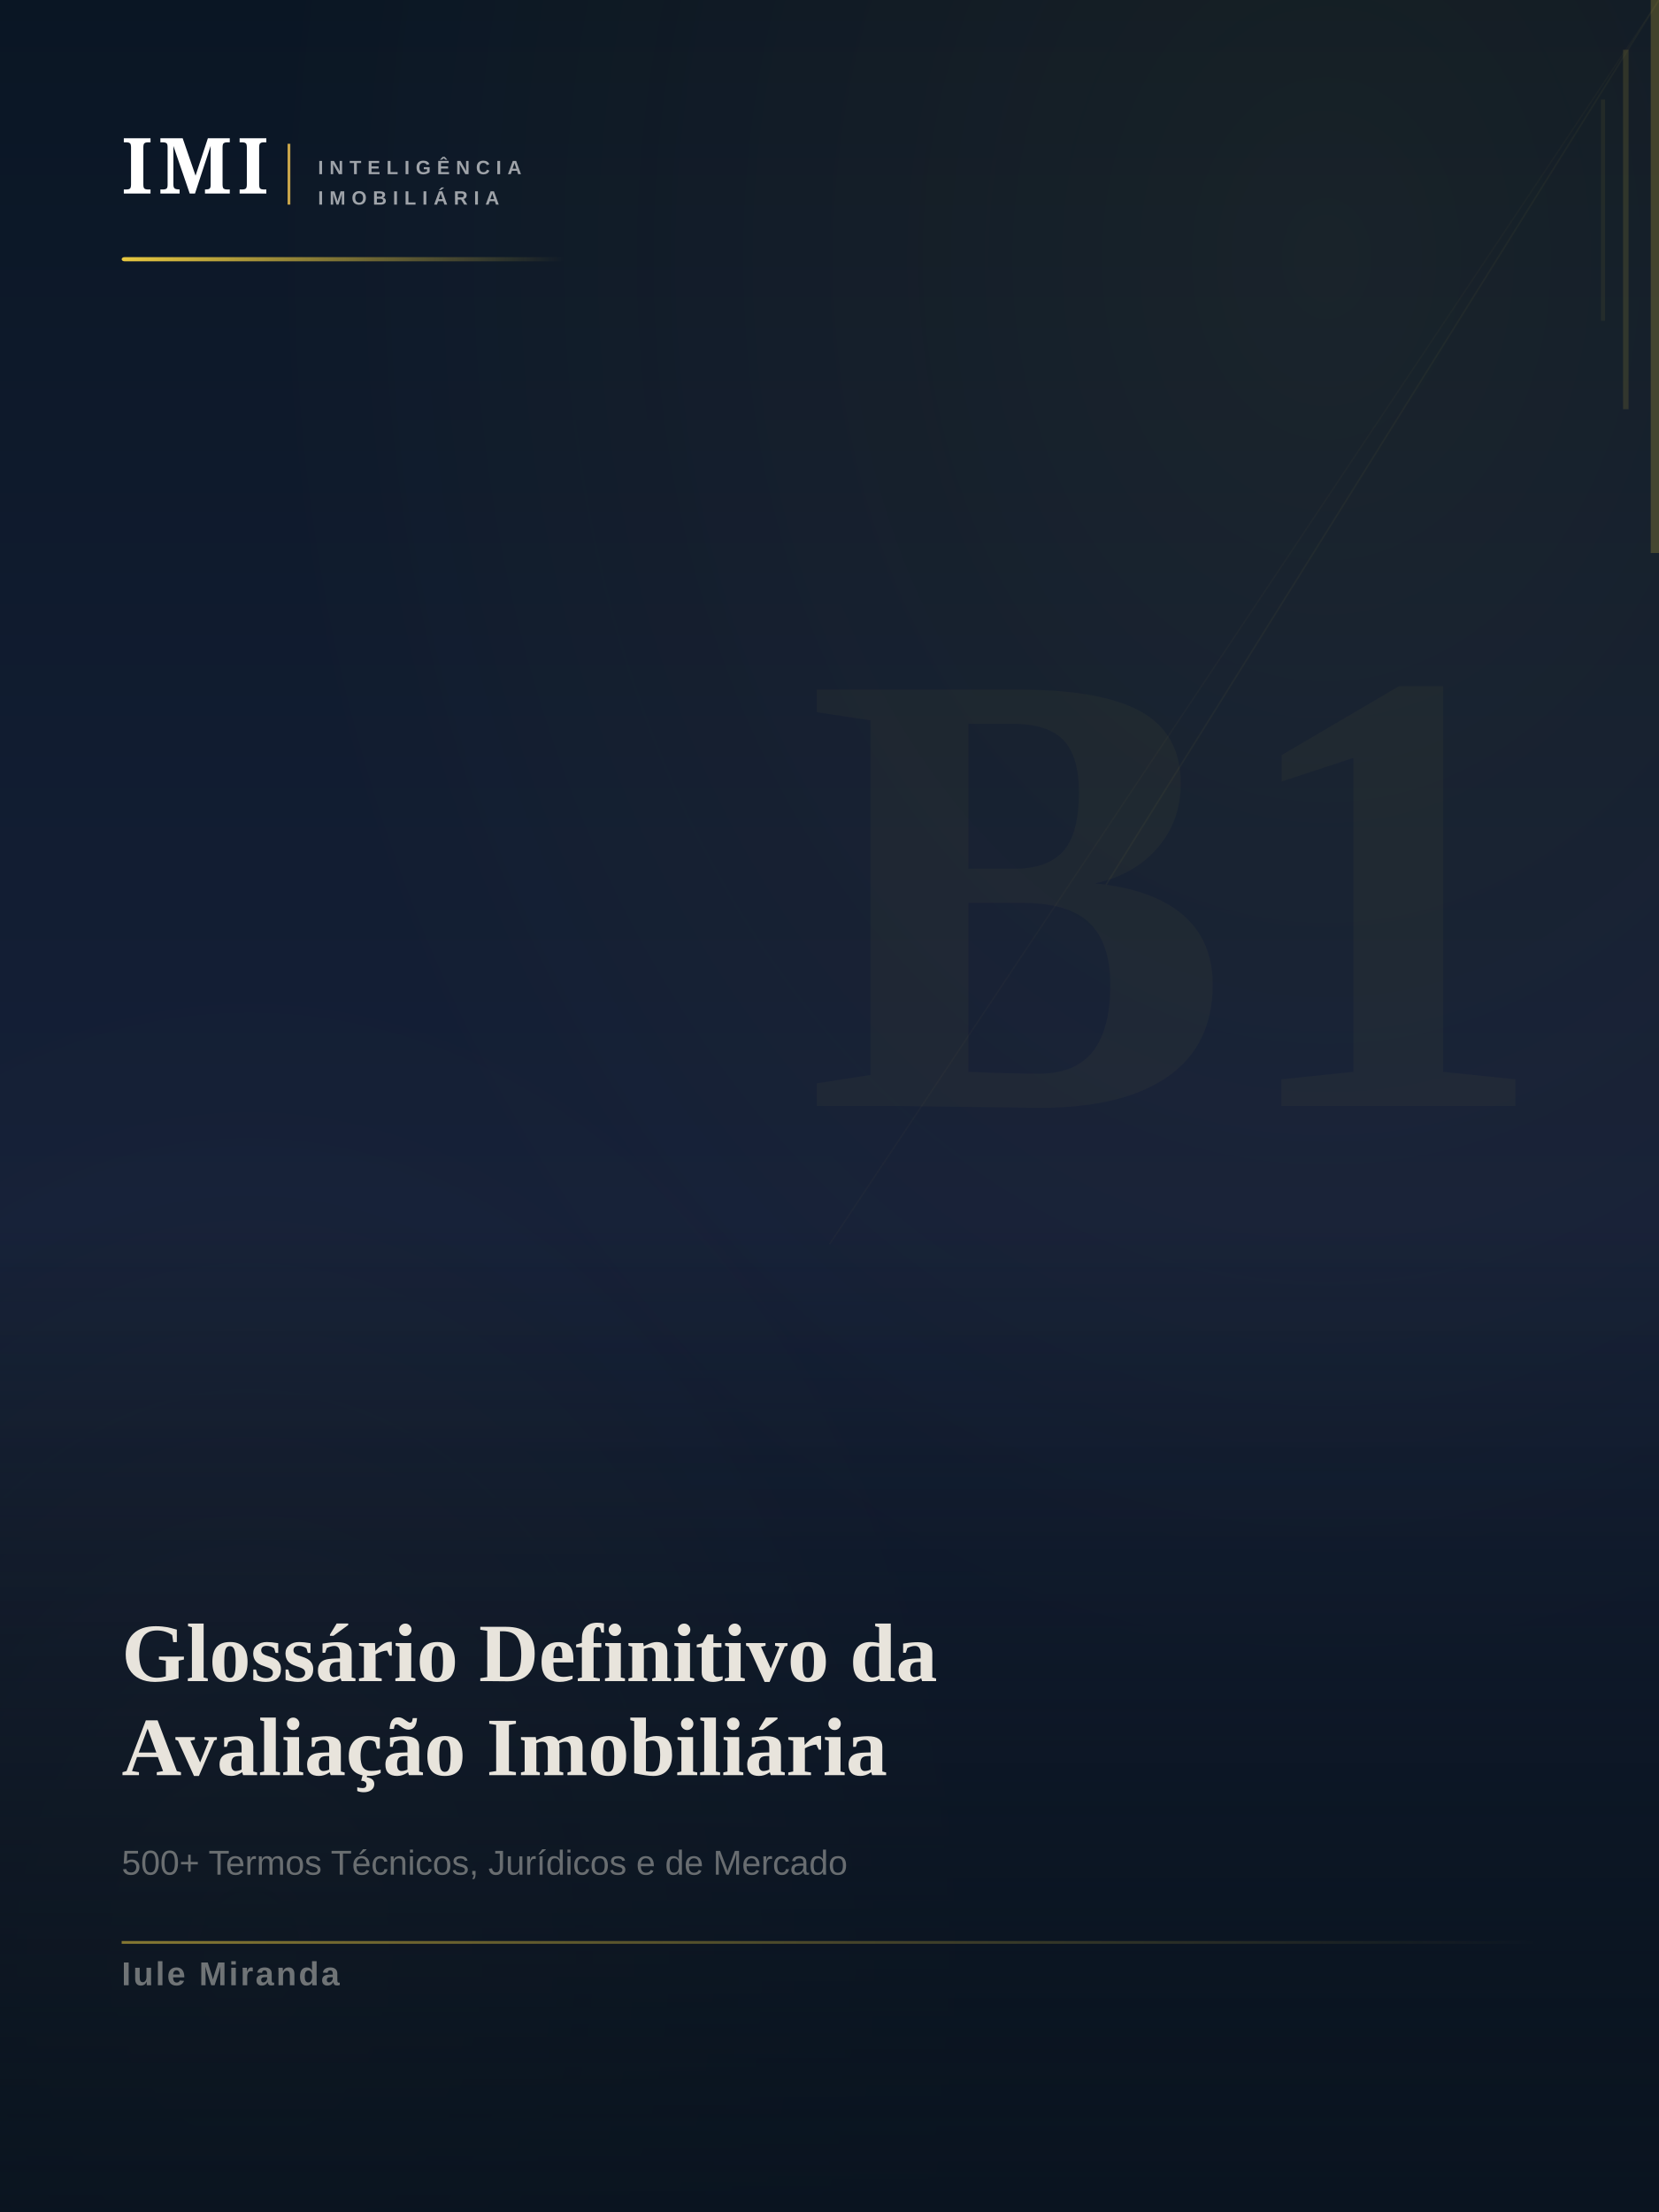
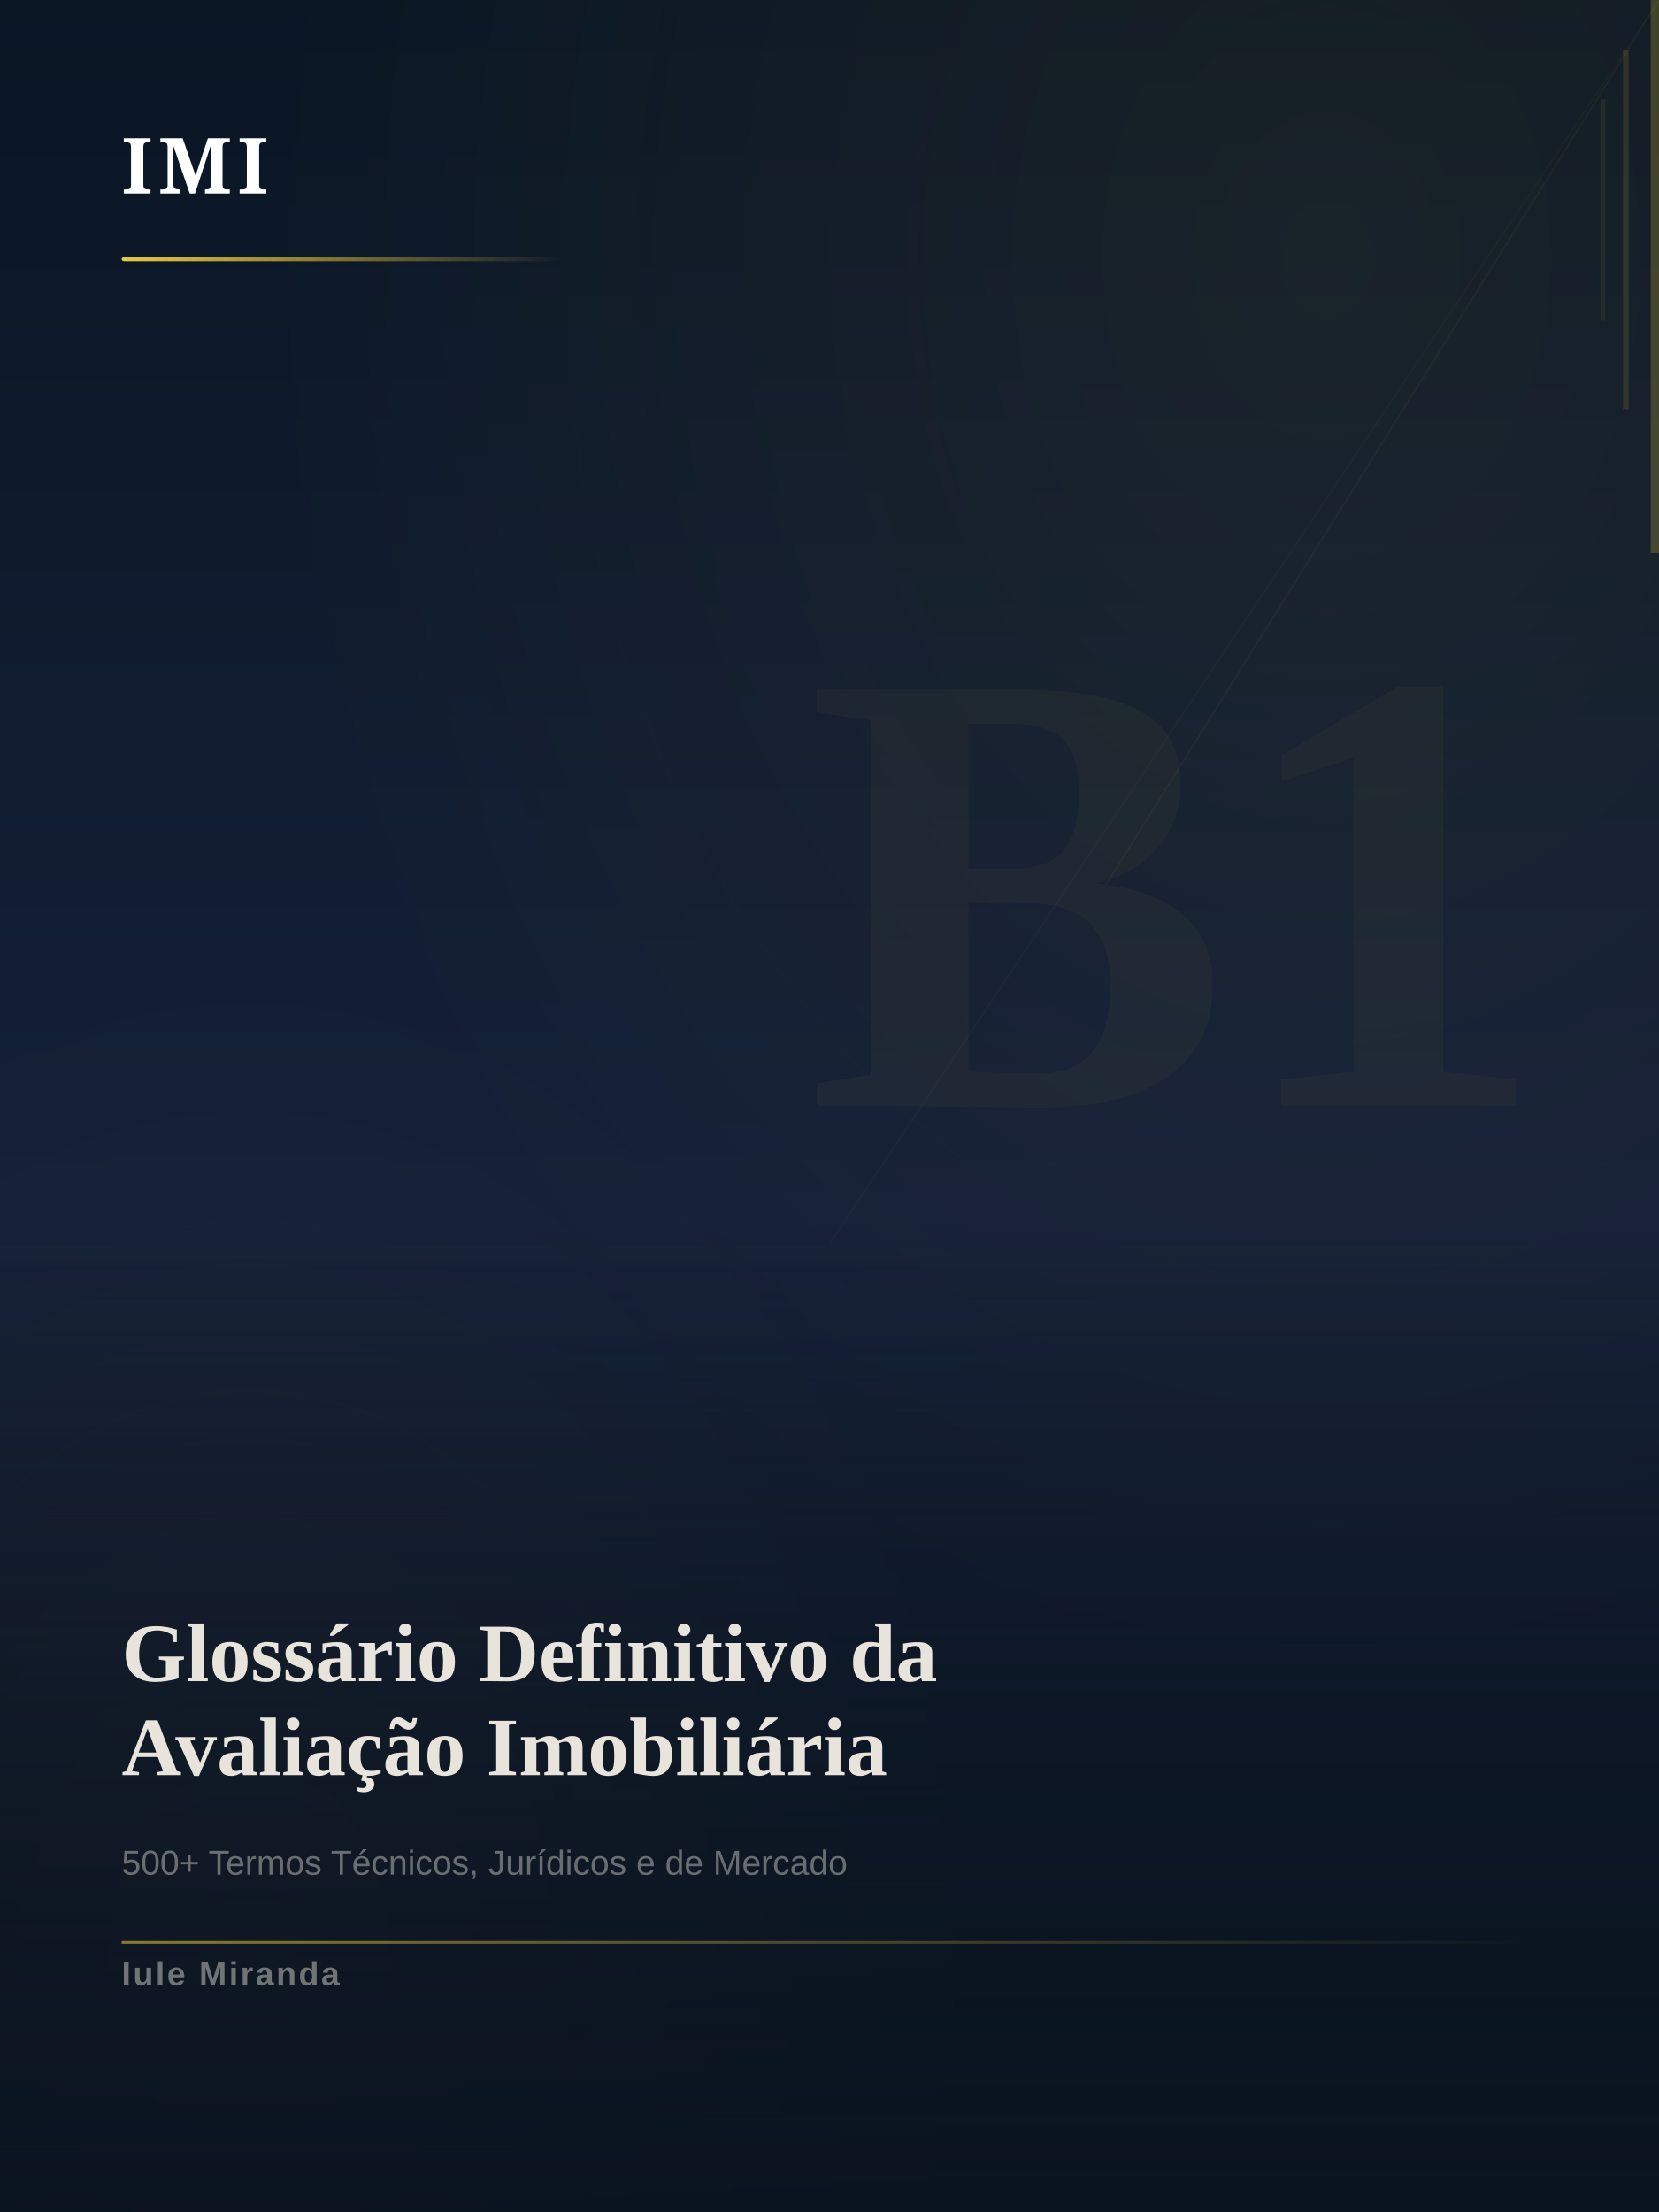
<svg xmlns="http://www.w3.org/2000/svg" width="600" height="800" viewBox="0 0 600 800">
  <defs>
    <linearGradient id="bg_bonus_01_glossario_definitivo_avaliacao_imobiliaria" x1="0" y1="0" x2="0" y2="1">
      <stop offset="0%" stop-color="#0A1624" />
      <stop offset="55%" stop-color="#152038" />
      <stop offset="100%" stop-color="#0A1420" />
    </linearGradient>
    <linearGradient id="acc_bonus_01_glossario_definitivo_avaliacao_imobiliaria" x1="0" y1="0" x2="1" y2="0">
      <stop offset="0%" stop-color="#E8C840" />
      <stop offset="100%" stop-color="#E8C840" stop-opacity="0" />
    </linearGradient>
    <linearGradient id="fade_bonus_01_glossario_definitivo_avaliacao_imobiliaria" x1="0" y1="0.55" x2="0" y2="1">
      <stop offset="0%" stop-color="#0A1420" stop-opacity="0" />
      <stop offset="100%" stop-color="#0A1420" stop-opacity="0.92" />
    </linearGradient>
    <radialGradient id="glow_bonus_01_glossario_definitivo_avaliacao_imobiliaria" cx="80%" cy="12%" r="65%">
      <stop offset="0%" stop-color="#E8C840" stop-opacity="0.06" />
      <stop offset="100%" stop-color="#E8C840" stop-opacity="0" />
    </radialGradient>
    <radialGradient id="glow2_bonus_01_glossario_definitivo_avaliacao_imobiliaria" cx="15%" cy="88%" r="45%">
      <stop offset="0%" stop-color="#E8C840" stop-opacity="0.04" />
      <stop offset="100%" stop-color="#E8C840" stop-opacity="0" />
    </radialGradient>
  </defs>
  <rect width="600" height="800" fill="url(#bg_bonus_01_glossario_definitivo_avaliacao_imobiliaria)" />
  <rect width="600" height="800" fill="url(#glow_bonus_01_glossario_definitivo_avaliacao_imobiliaria)" />
  <rect width="600" height="800" fill="url(#glow2_bonus_01_glossario_definitivo_avaliacao_imobiliaria)" />
  <rect x="597" y="0" width="3" height="200" fill="#E8C840" opacity="0.22" />
  <rect x="587" y="18" width="2" height="130" fill="#E8C840" opacity="0.13" />
  <rect x="579" y="36" width="1.5" height="80" fill="#E8C840" opacity="0.07" />
  <line x1="600" y1="0" x2="400" y2="320" stroke="#E8C840" stroke-width="0.6" opacity="0.04" />
  <line x1="600" y1="0" x2="300" y2="450" stroke="#E8C840" stroke-width="0.5" opacity="0.03" />
  <text x="560" y="400" font-family="Georgia, 'Times New Roman', serif" font-size="230" font-weight="700" fill="#E8C840" opacity="0.038" text-anchor="end" dominant-baseline="auto">B1</text>
  <text x="44" y="70" font-family="'Playfair Display', 'Cormorant Garamond', Georgia, serif" font-size="28" font-weight="700" fill="#FFFFFF" letter-spacing="2" xml:space="preserve">IMI</text>
-   <rect x="104" y="52" width="1" height="22" fill="#C8A44A" />
-   <text x="115" y="63" font-family="'Geist Sans', Arial, Helvetica, sans-serif" font-size="7" font-weight="600" fill="#FFFFFF" fill-opacity="0.60" letter-spacing="2.2" xml:space="preserve">INTELIGÊNCIA</text>
-   <text x="115" y="74" font-family="'Geist Sans', Arial, Helvetica, sans-serif" font-size="7" font-weight="600" fill="#FFFFFF" fill-opacity="0.60" letter-spacing="2.2" xml:space="preserve">IMOBILIÁRIA</text>
  <rect x="44" y="93" width="160" height="1.5" fill="url(#acc_bonus_01_glossario_definitivo_avaliacao_imobiliaria)" rx="1" />
  <rect width="600" height="800" fill="url(#fade_bonus_01_glossario_definitivo_avaliacao_imobiliaria)" />
  <text x="44" y="608" font-family="Georgia, 'Times New Roman', serif" font-size="30" font-weight="700" fill="#E8E4DC" xml:space="preserve">Glossário Definitivo da</text>
  <text x="44" y="642" font-family="Georgia, 'Times New Roman', serif" font-size="30" font-weight="700" fill="#E8E4DC" xml:space="preserve">Avaliação Imobiliária</text>
  <text x="44" y="678" font-family="Arial, Helvetica, sans-serif" font-size="12.5" fill="#E8E4DC" fill-opacity="0.42" xml:space="preserve">500+ Termos Técnicos, Jurídicos e de Mercado</text>
  <rect x="44" y="702" width="512" height="1" fill="url(#acc_bonus_01_glossario_definitivo_avaliacao_imobiliaria)" opacity="0.55" />
  <text x="44" y="718" font-family="Arial, Helvetica, sans-serif" font-size="12" font-weight="600" fill="#E8E4DC" fill-opacity="0.45" letter-spacing="0.8" xml:space="preserve">Iule Miranda</text>
</svg>
